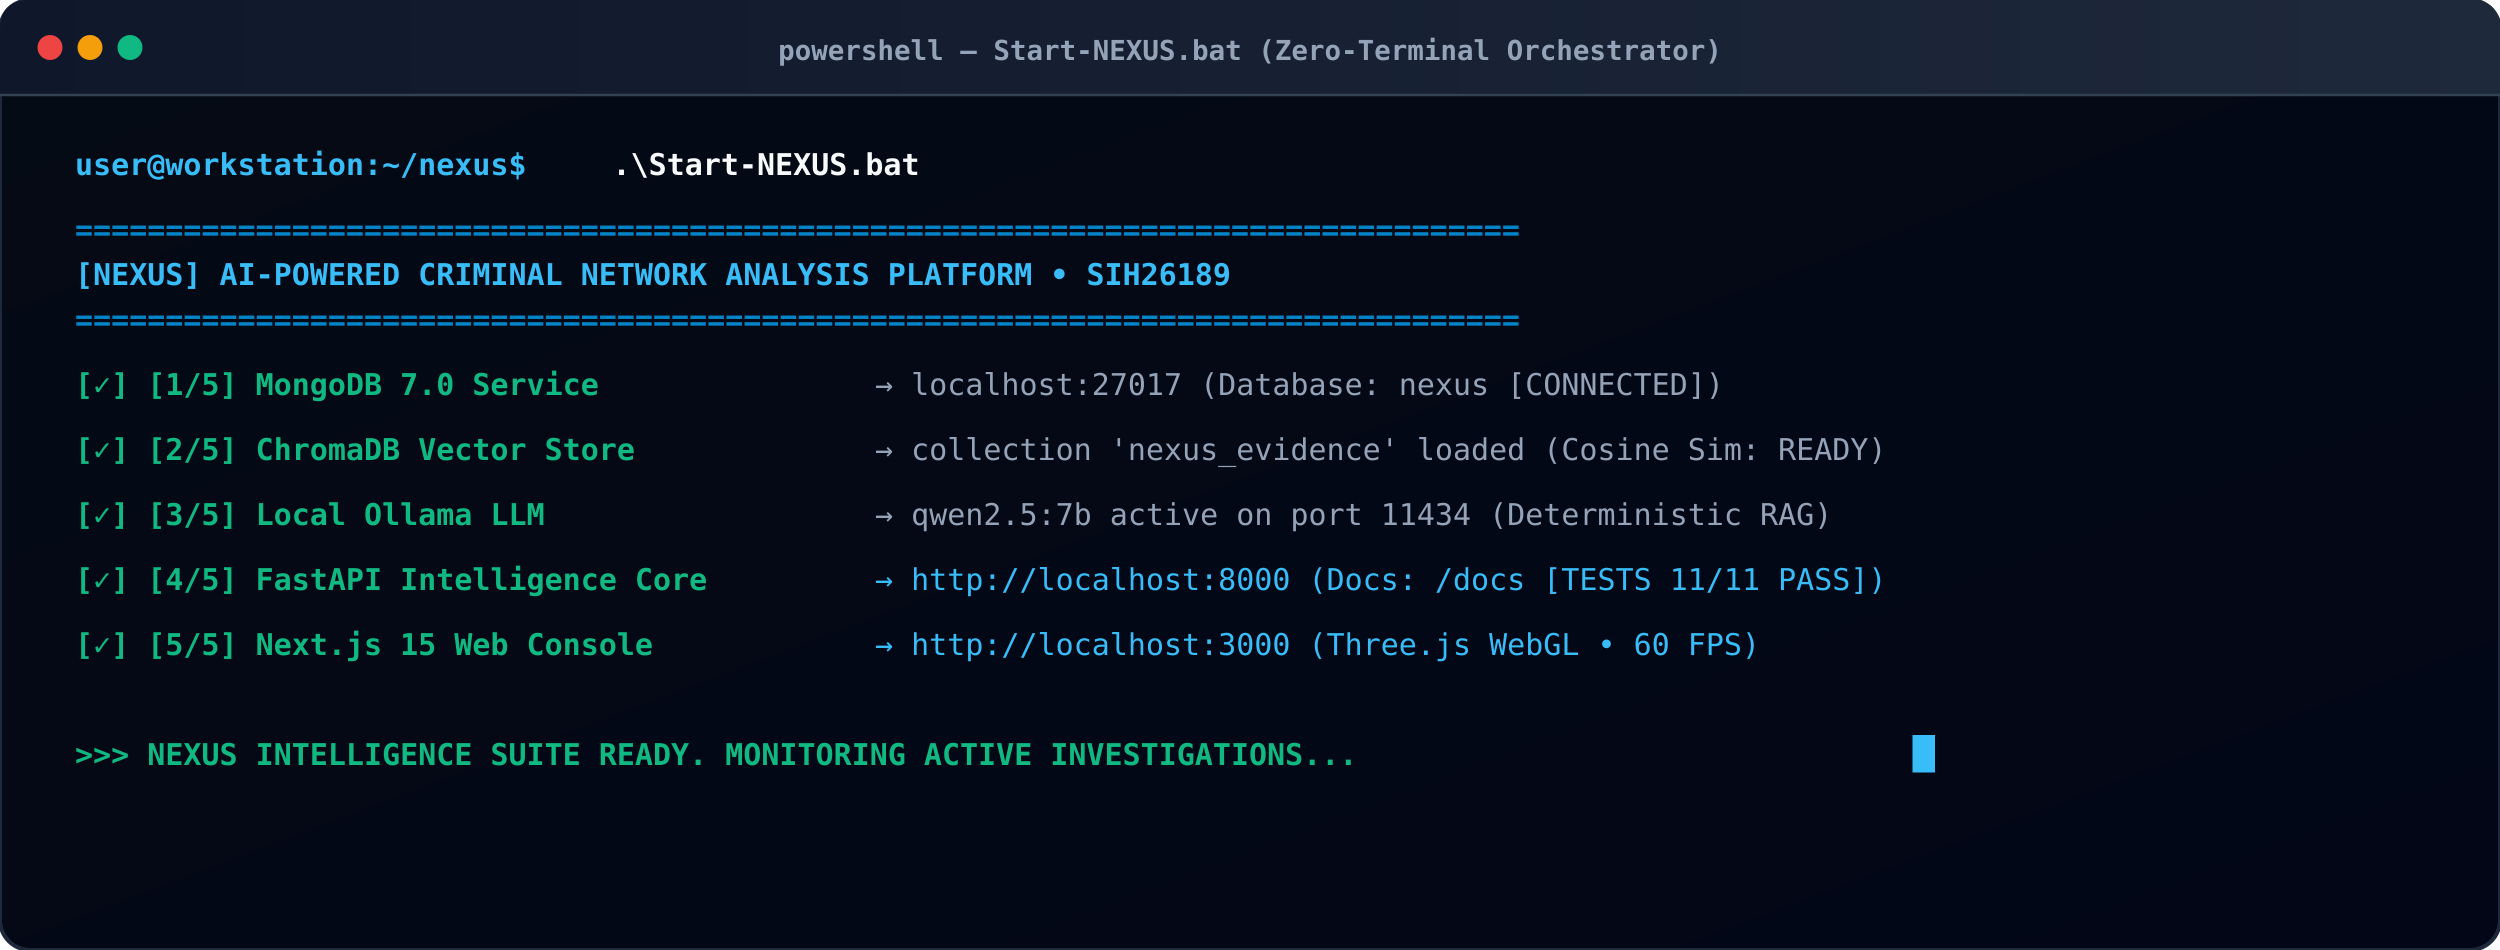
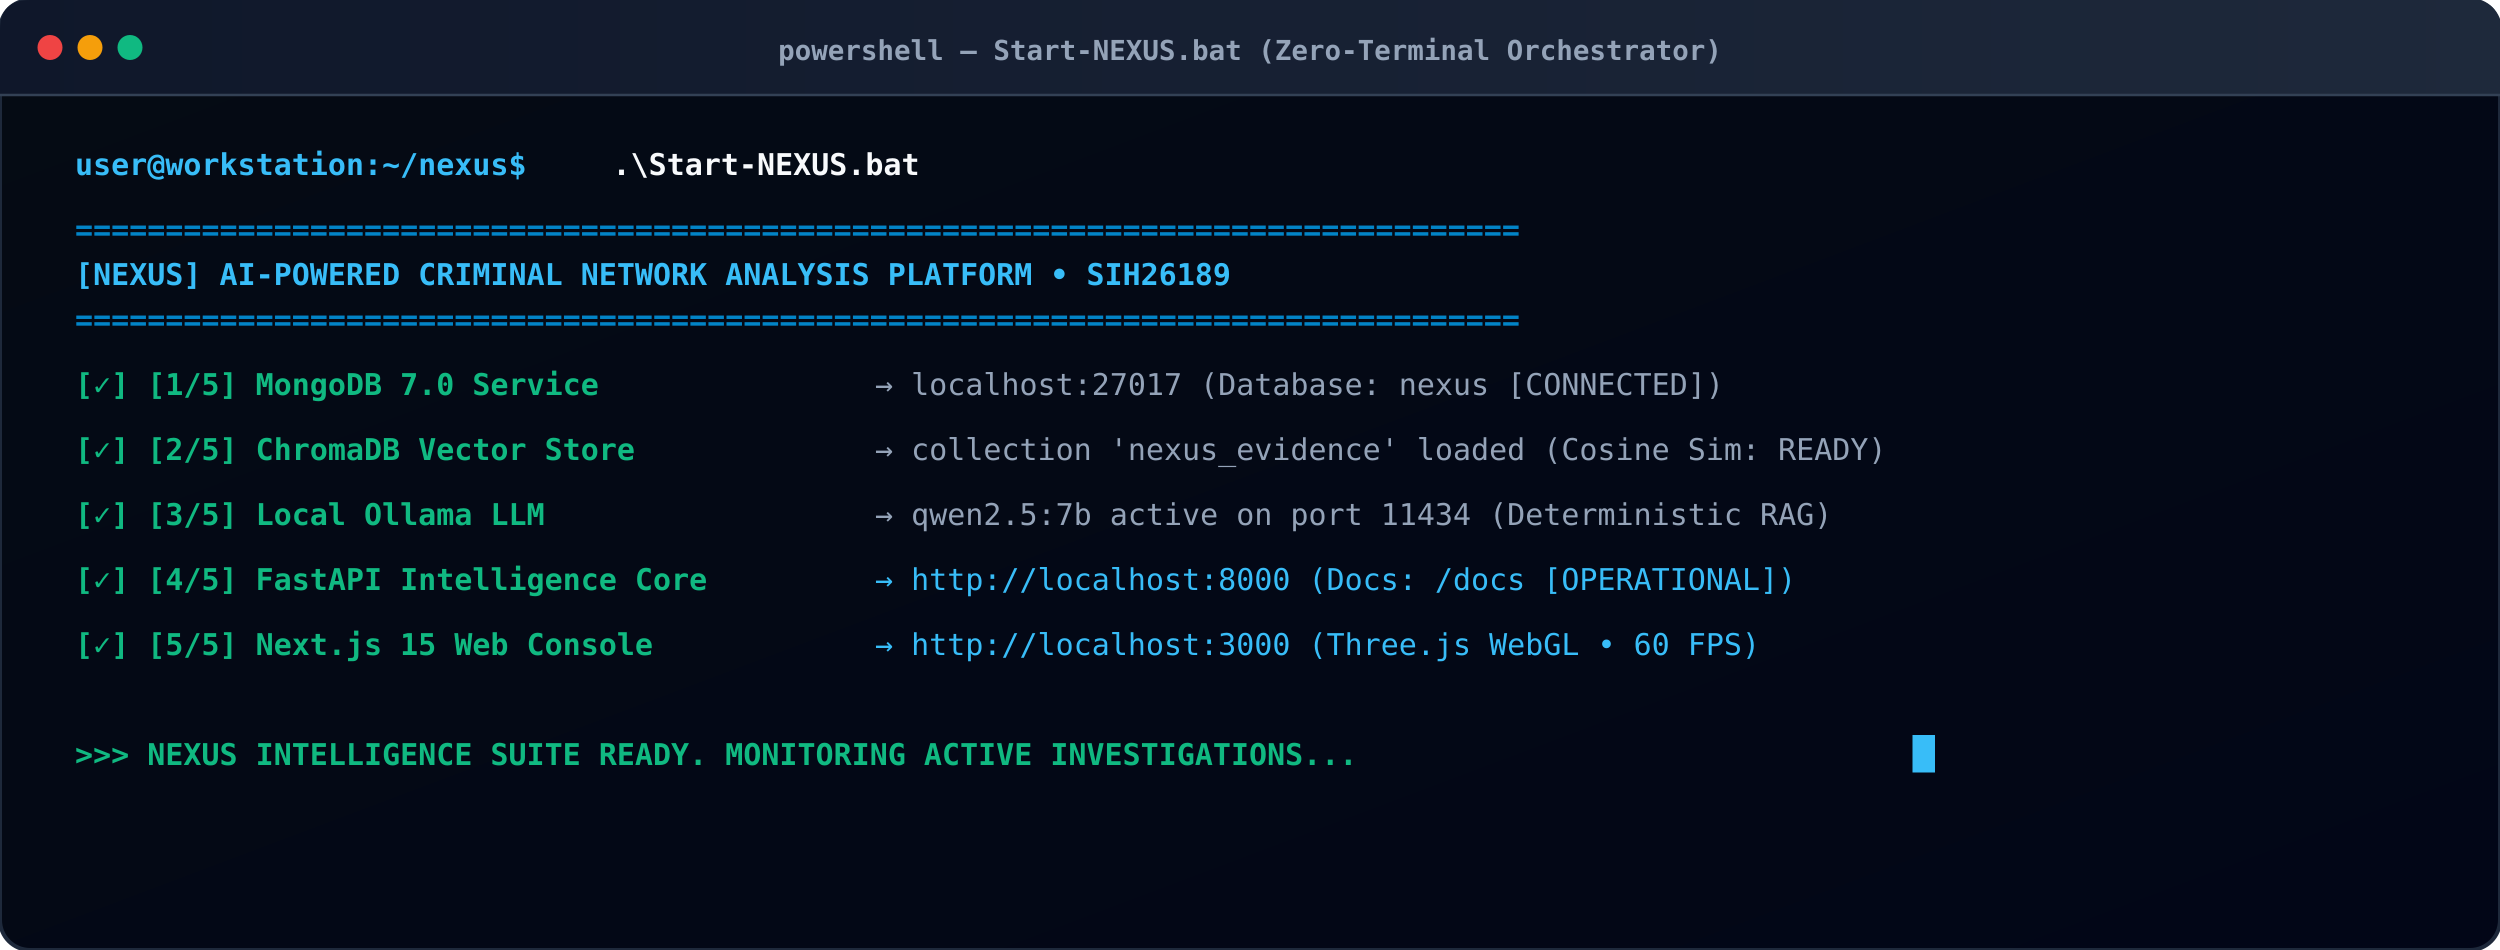
<svg xmlns="http://www.w3.org/2000/svg" viewBox="0 0 1000 380" width="100%" height="100%">
  <defs>
    <linearGradient id="termBg" x1="0%" y1="0%" x2="100%" y2="100%">
      <stop offset="0%" stop-color="#050B14" />
      <stop offset="100%" stop-color="#020617" />
    </linearGradient>
    <linearGradient id="termHeader" x1="0%" y1="0%" x2="100%" y2="0%">
      <stop offset="0%" stop-color="#0F172A" />
      <stop offset="100%" stop-color="#1E293B" />
    </linearGradient>
    <style>
      @keyframes blinkTerm {
        0%, 100% { opacity: 1; }
        50% { opacity: 0; }
      }
      @keyframes stepAppear1 { 0%, 10% { opacity: 0; } 15%, 100% { opacity: 1; } }
      @keyframes stepAppear2 { 0%, 25% { opacity: 0; } 30%, 100% { opacity: 1; } }
      @keyframes stepAppear3 { 0%, 40% { opacity: 0; } 45%, 100% { opacity: 1; } }
      @keyframes stepAppear4 { 0%, 55% { opacity: 0; } 60%, 100% { opacity: 1; } }
      @keyframes stepAppear5 { 0%, 70% { opacity: 0; } 75%, 100% { opacity: 1; } }
      @keyframes stepAppear6 { 0%, 85% { opacity: 0; } 90%, 100% { opacity: 1; } }

      .term-cursor { animation: blinkTerm 0.8s infinite; }
      .log-line-1 { animation: stepAppear1 10s infinite; }
      .log-line-2 { animation: stepAppear2 10s infinite; }
      .log-line-3 { animation: stepAppear3 10s infinite; }
      .log-line-4 { animation: stepAppear4 10s infinite; }
      .log-line-5 { animation: stepAppear5 10s infinite; }
      .log-line-6 { animation: stepAppear6 10s infinite; }
    </style>
  </defs>
  <rect width="1000" height="380" rx="12" fill="url(#termBg)" stroke="#1E293B" stroke-width="1.6" />
  <path d="M 0 12 Q 0 0 12 0 L 988 0 Q 1000 0 1000 12 L 1000 38 L 0 38 Z" fill="url(#termHeader)" />
  <line x1="0" y1="38" x2="1000" y2="38" stroke="#334155" stroke-width="1" />
  <circle cx="20" cy="19" r="5" fill="#EF4444" />
  <circle cx="36" cy="19" r="5" fill="#F59E0B" />
  <circle cx="52" cy="19" r="5" fill="#10B981" />
  <text x="500" y="24" font-family="'JetBrains Mono', monospace" font-size="11" font-weight="600" fill="#94A3B8" text-anchor="middle">
    powershell — Start-NEXUS.bat (Zero-Terminal Orchestrator)
  </text>
  <g transform="translate(30, 70)" font-family="'JetBrains Mono', 'Fira Code', monospace" font-size="12">
    <text x="0" y="0" fill="#38BDF8" font-weight="700">user@workstation:~/nexus$</text>
    <text x="215" y="0" fill="#F8FAFC" font-weight="600">.\Start-NEXUS.bat</text>
    <g class="log-line-1" transform="translate(0, 26)">
      <text x="0" y="0" fill="#0284C7" font-weight="800">================================================================================</text>
      <text x="0" y="18" fill="#38BDF8" font-weight="800">[NEXUS] AI-POWERED CRIMINAL NETWORK ANALYSIS PLATFORM • SIH26189</text>
      <text x="0" y="36" fill="#0284C7" font-weight="800">================================================================================</text>
    </g>
    <g class="log-line-2" transform="translate(0, 88)">
      <text x="0" y="0" fill="#10B981" font-weight="700">[✓] [1/5] MongoDB 7.0 Service</text>
      <text x="320" y="0" fill="#94A3B8">→ localhost:27017 (Database: nexus [CONNECTED])</text>
    </g>
    <g class="log-line-3" transform="translate(0, 114)">
      <text x="0" y="0" fill="#10B981" font-weight="700">[✓] [2/5] ChromaDB Vector Store</text>
      <text x="320" y="0" fill="#94A3B8">→ collection 'nexus_evidence' loaded (Cosine Sim: READY)</text>
    </g>
    <g class="log-line-4" transform="translate(0, 140)">
      <text x="0" y="0" fill="#10B981" font-weight="700">[✓] [3/5] Local Ollama LLM</text>
      <text x="320" y="0" fill="#94A3B8">→ qwen2.5:7b active on port 11434 (Deterministic RAG)</text>
    </g>
    <g class="log-line-5" transform="translate(0, 166)">
      <text x="0" y="0" fill="#10B981" font-weight="700">[✓] [4/5] FastAPI Intelligence Core</text>
-       <text x="320" y="0" fill="#38BDF8">→ http://localhost:8000 (Docs: /docs [TESTS 11/11 PASS])</text>
+       <text x="320" y="0" fill="#38BDF8">→ http://localhost:8000 (Docs: /docs [OPERATIONAL])</text>
    </g>
    <g class="log-line-6" transform="translate(0, 192)">
      <text x="0" y="0" fill="#10B981" font-weight="700">[✓] [5/5] Next.js 15 Web Console</text>
      <text x="320" y="0" fill="#38BDF8">→ http://localhost:3000 (Three.js WebGL • 60 FPS)</text>
    </g>
    <g class="log-line-6" transform="translate(0, 236)">
      <text x="0" y="0" fill="#10B981" font-weight="800">&gt;&gt;&gt; NEXUS INTELLIGENCE SUITE READY. MONITORING ACTIVE INVESTIGATIONS...</text>
      <rect x="735" y="-12" width="9" height="15" fill="#38BDF8" class="term-cursor" />
    </g>
  </g>
</svg>
